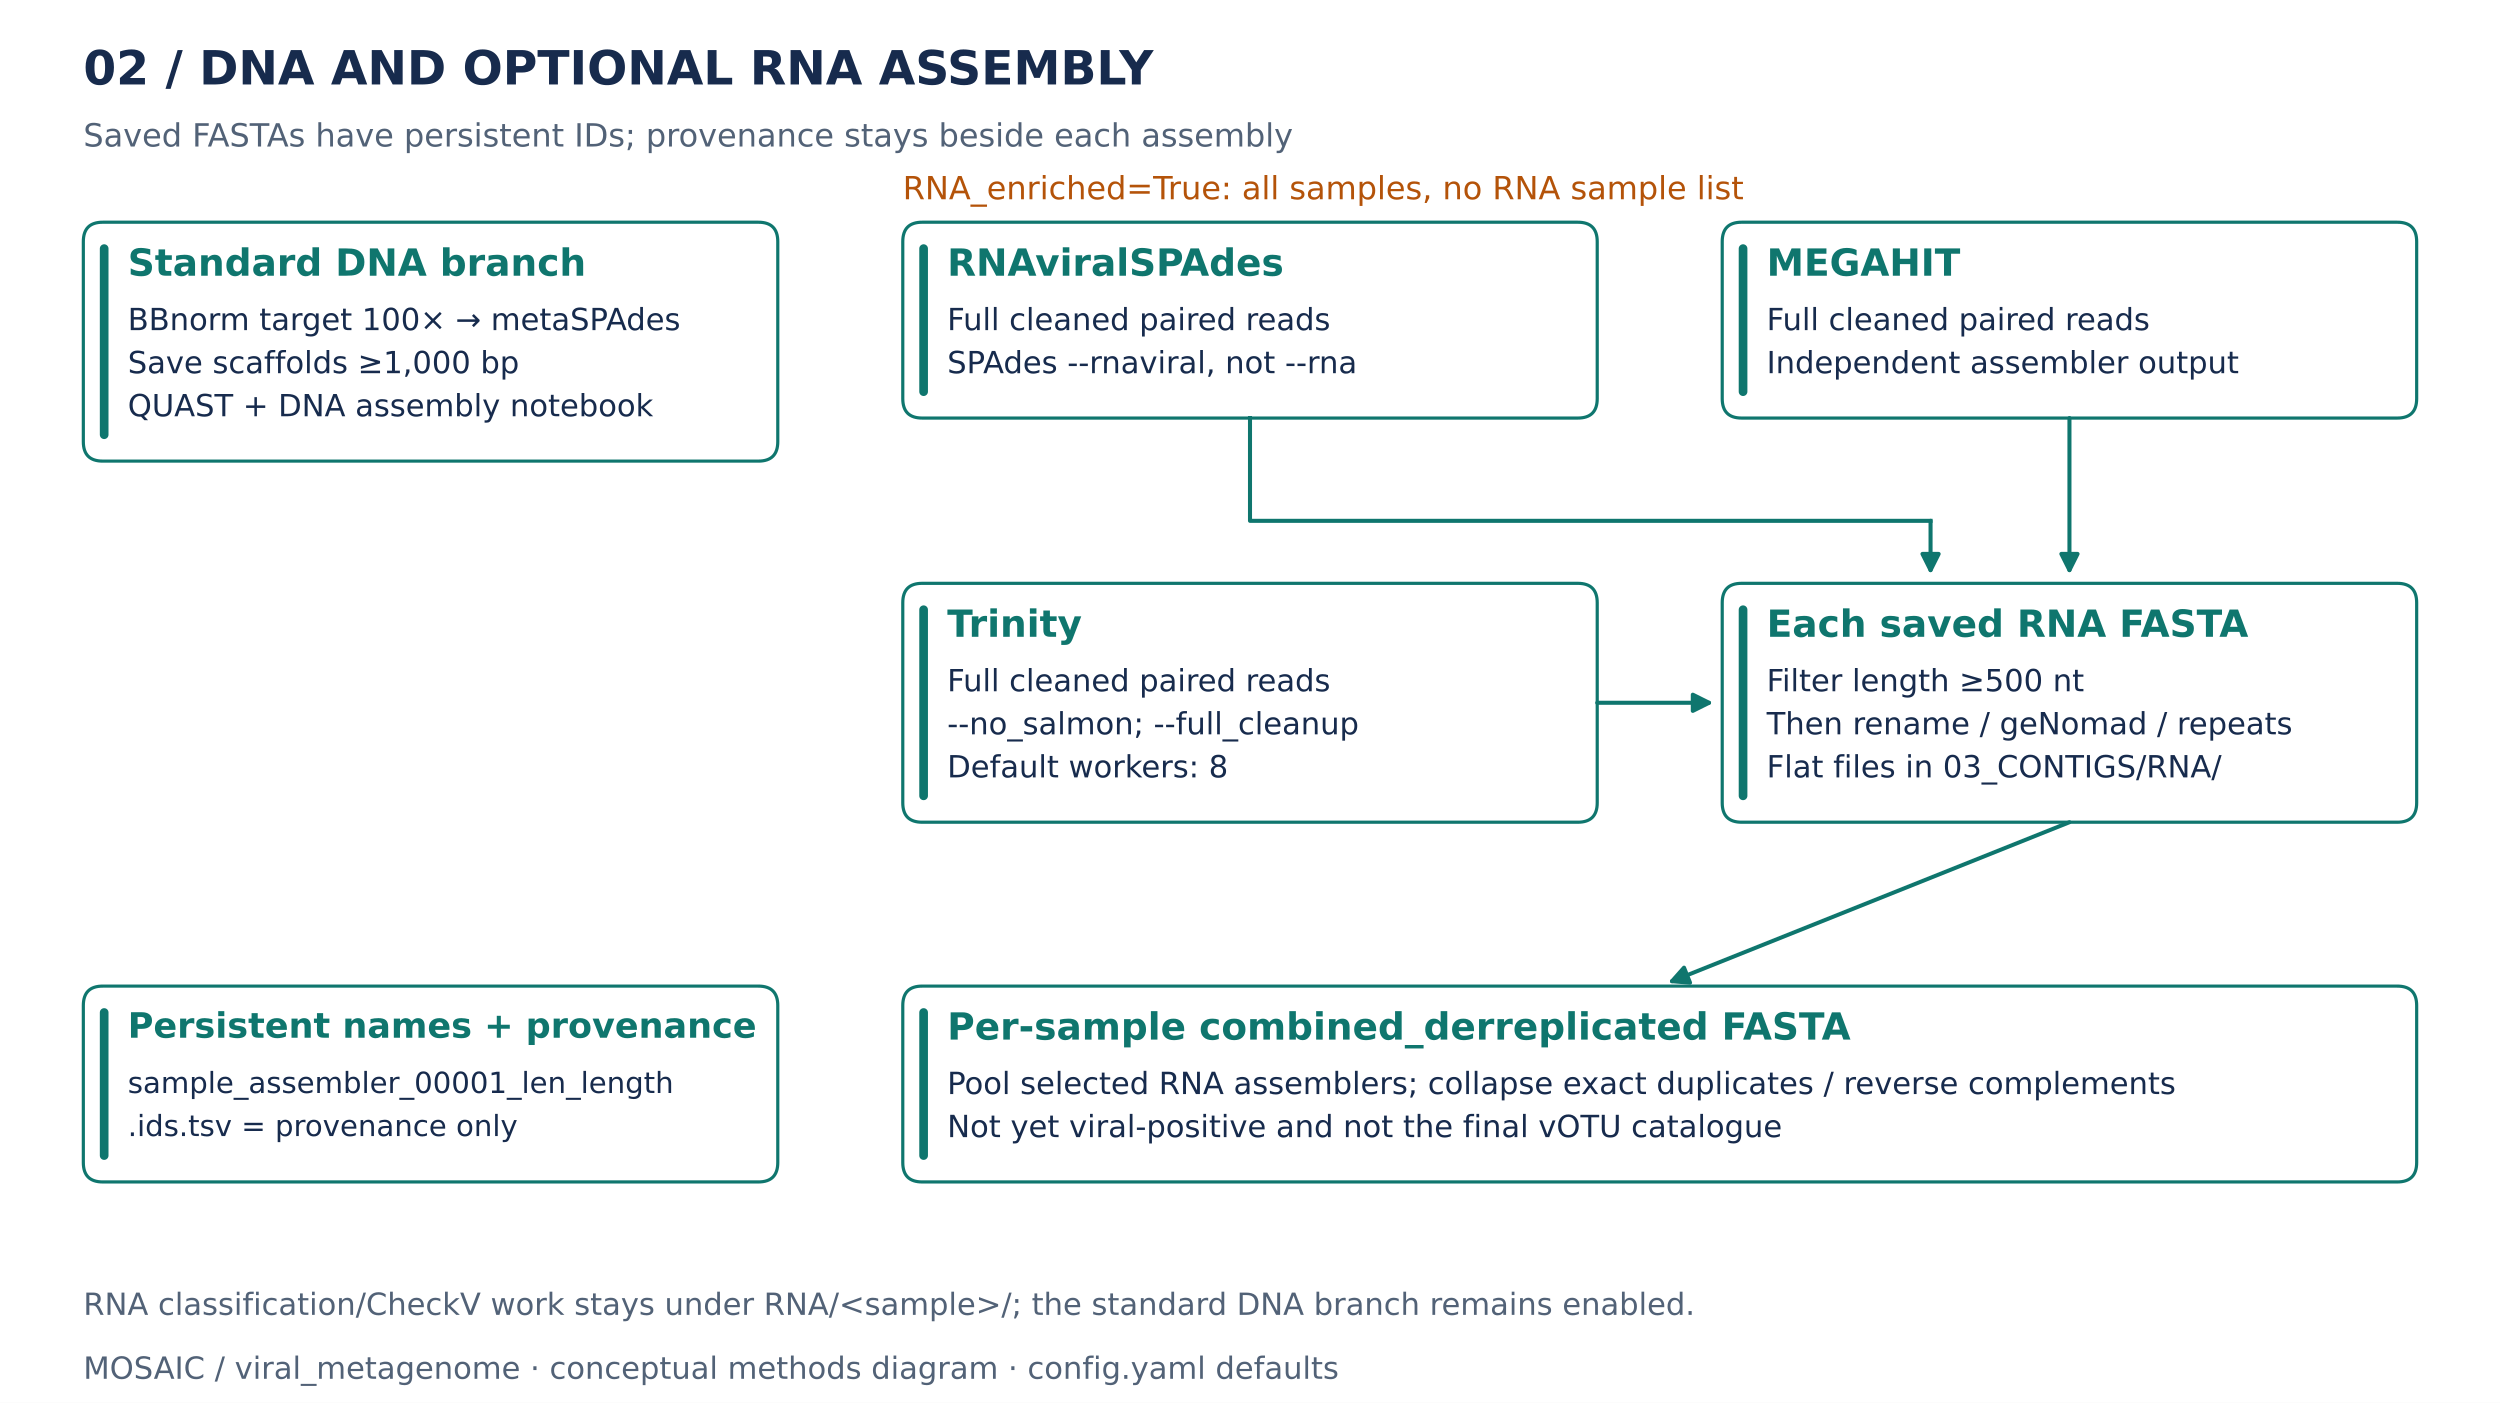
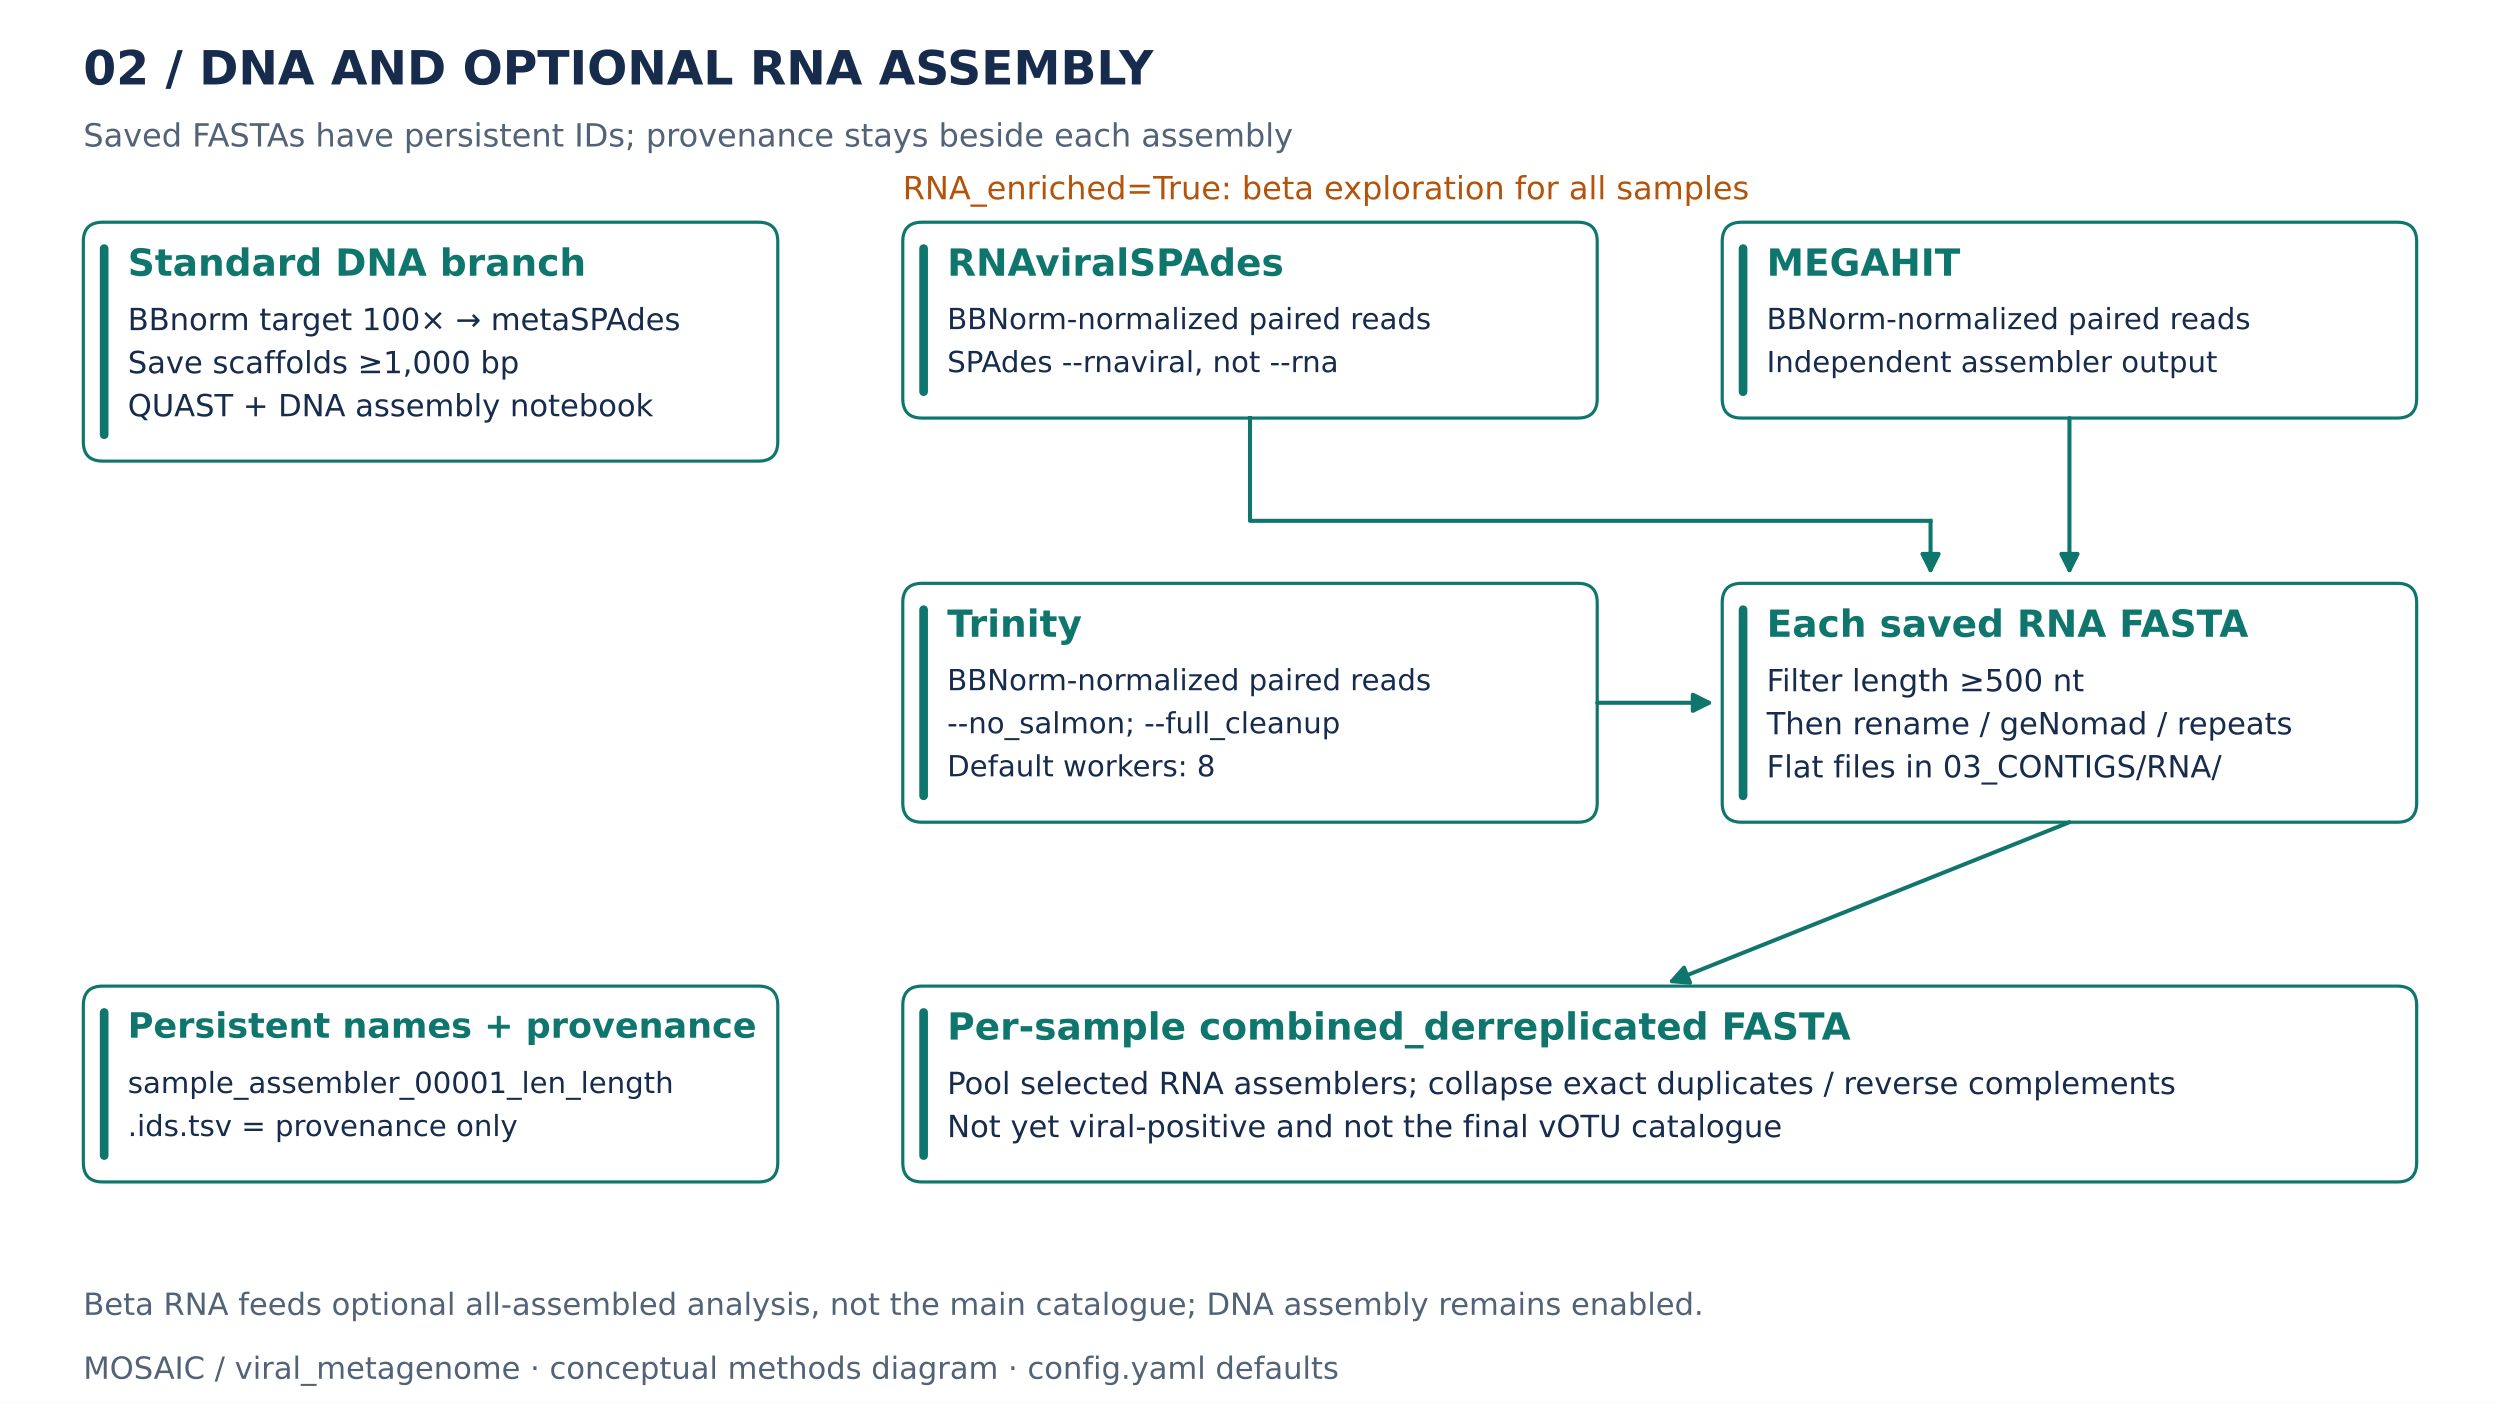
<svg xmlns="http://www.w3.org/2000/svg" width="864pt" height="484.8pt" viewBox="0 0 864 484.8" version="1.1">
  <defs>
    <style type="text/css">*{stroke-linejoin: round; stroke-linecap: butt}</style>
  </defs>
  <g id="figure_1">
    <g id="patch_1">
      <path d="M 0 484.8 L 864 484.8 L 864 0 L 0 0 z " style="fill: #ffffff" />
    </g>
    <g id="axes_1">
      <g id="patch_2">
        <path d="M 35.52 76.8 L 262.08 76.8 Q 268.8 76.8 268.8 83.52 L 268.8 152.64 Q 268.8 159.36 262.08 159.36 L 35.52 159.36 Q 28.8 159.36 28.8 152.64 L 28.8 83.52 Q 28.8 76.8 35.52 76.8 z " clip-path="url(#p8fb4d26a88)" style="fill: #ffffff; stroke: #0f766e; stroke-width: 1.1; stroke-linejoin: miter" />
      </g>
      <g id="patch_3">
        <path d="M 318.72 76.8 L 545.28 76.8 Q 552 76.8 552 83.52 L 552 137.76 Q 552 144.48 545.28 144.48 L 318.72 144.48 Q 312 144.48 312 137.76 L 312 83.52 Q 312 76.8 318.72 76.8 z " clip-path="url(#p8fb4d26a88)" style="fill: #ffffff; stroke: #0f766e; stroke-width: 1.1; stroke-linejoin: miter" />
      </g>
      <g id="patch_4">
        <path d="M 601.92 76.8 L 828.48 76.8 Q 835.2 76.8 835.2 83.52 L 835.2 137.76 Q 835.2 144.48 828.48 144.48 L 601.92 144.48 Q 595.2 144.48 595.2 137.76 L 595.2 83.52 Q 595.2 76.8 601.92 76.8 z " clip-path="url(#p8fb4d26a88)" style="fill: #ffffff; stroke: #0f766e; stroke-width: 1.1; stroke-linejoin: miter" />
      </g>
      <g id="patch_5">
        <path d="M 318.72 201.6 L 545.28 201.6 Q 552 201.6 552 208.32 L 552 277.44 Q 552 284.16 545.28 284.16 L 318.72 284.16 Q 312 284.16 312 277.44 L 312 208.32 Q 312 201.6 318.72 201.6 z " clip-path="url(#p8fb4d26a88)" style="fill: #ffffff; stroke: #0f766e; stroke-width: 1.1; stroke-linejoin: miter" />
      </g>
      <g id="patch_6">
        <path d="M 601.92 201.6 L 828.48 201.6 Q 835.2 201.6 835.2 208.32 L 835.2 277.44 Q 835.2 284.16 828.48 284.16 L 601.92 284.16 Q 595.2 284.16 595.2 277.44 L 595.2 208.32 Q 595.2 201.6 601.92 201.6 z " clip-path="url(#p8fb4d26a88)" style="fill: #ffffff; stroke: #0f766e; stroke-width: 1.1; stroke-linejoin: miter" />
      </g>
      <g id="patch_7">
        <path d="M 667.2 180 Q 667.2 189.301 667.2 197.037 " clip-path="url(#p8fb4d26a88)" style="fill: none; stroke: #0f766e; stroke-width: 1.4; stroke-linecap: round" />
        <path d="M 670 191.437 L 667.2 197.037 L 664.4 191.437 z " clip-path="url(#p8fb4d26a88)" style="fill: #0f766e; stroke: #0f766e; stroke-width: 1.4; stroke-linecap: round" />
      </g>
      <g id="patch_8">
        <path d="M 715.2 144.48 Q 715.2 171.539 715.2 197.033 " clip-path="url(#p8fb4d26a88)" style="fill: none; stroke: #0f766e; stroke-width: 1.4; stroke-linecap: round" />
        <path d="M 718 191.433 L 715.2 197.033 L 712.4 191.433 z " clip-path="url(#p8fb4d26a88)" style="fill: #0f766e; stroke: #0f766e; stroke-width: 1.4; stroke-linecap: round" />
      </g>
      <g id="patch_9">
        <path d="M 552 242.88 Q 572.101 242.88 590.637 242.88 " clip-path="url(#p8fb4d26a88)" style="fill: none; stroke: #0f766e; stroke-width: 1.4; stroke-linecap: round" />
        <path d="M 585.037 240.08 L 590.637 242.88 L 585.037 245.68 z " clip-path="url(#p8fb4d26a88)" style="fill: #0f766e; stroke: #0f766e; stroke-width: 1.4; stroke-linecap: round" />
      </g>
      <g id="patch_10">
        <path d="M 318.72 340.8 L 828.48 340.8 Q 835.2 340.8 835.2 347.52 L 835.2 401.76 Q 835.2 408.48 828.48 408.48 L 318.72 408.48 Q 312 408.48 312 401.76 L 312 347.52 Q 312 340.8 318.72 340.8 z " clip-path="url(#p8fb4d26a88)" style="fill: #ffffff; stroke: #0f766e; stroke-width: 1.1; stroke-linejoin: miter" />
      </g>
      <g id="patch_11">
        <path d="M 715.2 284.16 Q 645.794 311.923 577.841 339.104 " clip-path="url(#p8fb4d26a88)" style="fill: none; stroke: #0f766e; stroke-width: 1.4; stroke-linecap: round" />
        <path d="M 584.08 339.624 L 577.841 339.104 L 582 334.424 z " clip-path="url(#p8fb4d26a88)" style="fill: #0f766e; stroke: #0f766e; stroke-width: 1.4; stroke-linecap: round" />
      </g>
      <g id="patch_12">
        <path d="M 35.52 340.8 L 262.08 340.8 Q 268.8 340.8 268.8 347.52 L 268.8 401.76 Q 268.8 408.48 262.08 408.48 L 35.52 408.48 Q 28.8 408.48 28.8 401.76 L 28.8 347.52 Q 28.8 340.8 35.52 340.8 z " clip-path="url(#p8fb4d26a88)" style="fill: #ffffff; stroke: #0f766e; stroke-width: 1.1; stroke-linejoin: miter" />
      </g>
      <g id="line2d_1">
        <path d="M 36 85.92 L 36 150.24 " clip-path="url(#p8fb4d26a88)" style="fill: none; stroke: #0f766e; stroke-width: 3; stroke-linecap: round" />
      </g>
      <g id="line2d_2">
        <path d="M 319.2 85.92 L 319.2 135.36 " clip-path="url(#p8fb4d26a88)" style="fill: none; stroke: #0f766e; stroke-width: 3; stroke-linecap: round" />
      </g>
      <g id="line2d_3">
        <path d="M 602.4 85.92 L 602.4 135.36 " clip-path="url(#p8fb4d26a88)" style="fill: none; stroke: #0f766e; stroke-width: 3; stroke-linecap: round" />
      </g>
      <g id="line2d_4">
        <path d="M 319.2 210.72 L 319.2 275.04 " clip-path="url(#p8fb4d26a88)" style="fill: none; stroke: #0f766e; stroke-width: 3; stroke-linecap: round" />
      </g>
      <g id="line2d_5">
        <path d="M 602.4 210.72 L 602.4 275.04 " clip-path="url(#p8fb4d26a88)" style="fill: none; stroke: #0f766e; stroke-width: 3; stroke-linecap: round" />
      </g>
      <g id="line2d_6">
        <path d="M 432 144.48 L 432 180 L 667.2 180 " clip-path="url(#p8fb4d26a88)" style="fill: none; stroke: #0f766e; stroke-width: 1.4; stroke-linecap: square" />
      </g>
      <g id="line2d_7">
        <path d="M 319.2 349.92 L 319.2 399.36 " clip-path="url(#p8fb4d26a88)" style="fill: none; stroke: #0f766e; stroke-width: 3; stroke-linecap: round" />
      </g>
      <g id="line2d_8">
        <path d="M 36 349.92 L 36 399.36 " clip-path="url(#p8fb4d26a88)" style="fill: none; stroke: #0f766e; stroke-width: 3; stroke-linecap: round" />
      </g>
      <g id="text_1">
        <text style="font-weight: 700; font-size: 16.32px; font-family: 'DejaVu Sans'; text-anchor: start; fill: #172b4d" x="28.8" y="29.201" transform="rotate(-0 28.8 29.20065)">02 / DNA AND OPTIONAL RNA ASSEMBLY</text>
      </g>
      <g id="text_2">
        <text style="font-size: 11.04px; font-family: 'DejaVu Sans'; text-anchor: start; fill: #526277" x="28.8" y="50.629" transform="rotate(-0 28.8 50.62868)">Saved FASTAs have persistent IDs; provenance stays beside each assembly</text>
      </g>
      <g id="text_3">
        <text style="font-weight: 700; font-size: 12.96px; font-family: 'DejaVu Sans'; text-anchor: start; fill: #0f766e" x="44.16" y="95.288" transform="rotate(-0 44.16 95.28758)">Standard DNA branch</text>
      </g>
      <g id="text_4">
        <text style="font-size: 10.56px; font-family: 'DejaVu Sans'; text-anchor: start; fill: #172b4d" x="44.16" y="114.104" transform="rotate(-0 44.16 114.1039)">BBnorm target 100× → metaSPAdes</text>
      </g>
      <g id="text_5">
        <text style="font-size: 10.56px; font-family: 'DejaVu Sans'; text-anchor: start; fill: #172b4d" x="44.16" y="128.984" transform="rotate(-0 44.16 128.9839)">Save scaffolds ≥1,000 bp</text>
      </g>
      <g id="text_6">
        <text style="font-size: 10.56px; font-family: 'DejaVu Sans'; text-anchor: start; fill: #172b4d" x="44.16" y="143.864" transform="rotate(-0 44.16 143.8639)">QUAST + DNA assembly notebook</text>
      </g>
      <g id="text_7">
        <text style="font-weight: 700; font-size: 12.96px; font-family: 'DejaVu Sans'; text-anchor: start; fill: #0f766e" x="327.36" y="95.288" transform="rotate(-0 327.36 95.28758)">RNAviralSPAdes</text>
      </g>
      <g id="text_8">
-         <text style="font-size: 10.56px; font-family: 'DejaVu Sans'; text-anchor: start; fill: #172b4d" x="327.36" y="114.104" transform="rotate(-0 327.36 114.1039)">Full cleaned paired reads</text>
+         <text style="font-size: 10.08px; font-family: 'DejaVu Sans'; text-anchor: start; fill: #172b4d" x="327.36" y="113.739" transform="rotate(-0 327.36 113.7392)">BBNorm-normalized paired reads</text>
      </g>
      <g id="text_9">
-         <text style="font-size: 10.56px; font-family: 'DejaVu Sans'; text-anchor: start; fill: #172b4d" x="327.36" y="128.984" transform="rotate(-0 327.36 128.9839)">SPAdes --rnaviral, not --rna</text>
+         <text style="font-size: 10.08px; font-family: 'DejaVu Sans'; text-anchor: start; fill: #172b4d" x="327.36" y="128.619" transform="rotate(-0 327.36 128.6192)">SPAdes --rnaviral, not --rna</text>
      </g>
      <g id="text_10">
        <text style="font-weight: 700; font-size: 12.96px; font-family: 'DejaVu Sans'; text-anchor: start; fill: #0f766e" x="610.56" y="95.288" transform="rotate(-0 610.56 95.28758)">MEGAHIT</text>
      </g>
      <g id="text_11">
-         <text style="font-size: 10.56px; font-family: 'DejaVu Sans'; text-anchor: start; fill: #172b4d" x="610.56" y="114.104" transform="rotate(-0 610.56 114.1039)">Full cleaned paired reads</text>
+         <text style="font-size: 10.08px; font-family: 'DejaVu Sans'; text-anchor: start; fill: #172b4d" x="610.56" y="113.739" transform="rotate(-0 610.56 113.7392)">BBNorm-normalized paired reads</text>
      </g>
      <g id="text_12">
-         <text style="font-size: 10.56px; font-family: 'DejaVu Sans'; text-anchor: start; fill: #172b4d" x="610.56" y="128.984" transform="rotate(-0 610.56 128.9839)">Independent assembler output</text>
+         <text style="font-size: 10.08px; font-family: 'DejaVu Sans'; text-anchor: start; fill: #172b4d" x="610.56" y="128.619" transform="rotate(-0 610.56 128.6192)">Independent assembler output</text>
      </g>
      <g id="text_13">
        <text style="font-weight: 700; font-size: 12.96px; font-family: 'DejaVu Sans'; text-anchor: start; fill: #0f766e" x="327.36" y="220.088" transform="rotate(-0 327.36 220.0876)">Trinity</text>
      </g>
      <g id="text_14">
-         <text style="font-size: 10.56px; font-family: 'DejaVu Sans'; text-anchor: start; fill: #172b4d" x="327.36" y="238.904" transform="rotate(-0 327.36 238.904)">Full cleaned paired reads</text>
+         <text style="font-size: 10.08px; font-family: 'DejaVu Sans'; text-anchor: start; fill: #172b4d" x="327.36" y="238.539" transform="rotate(-0 327.36 238.5392)">BBNorm-normalized paired reads</text>
      </g>
      <g id="text_15">
-         <text style="font-size: 10.56px; font-family: 'DejaVu Sans'; text-anchor: start; fill: #172b4d" x="327.36" y="253.784" transform="rotate(-0 327.36 253.784)">--no_salmon; --full_cleanup</text>
+         <text style="font-size: 10.08px; font-family: 'DejaVu Sans'; text-anchor: start; fill: #172b4d" x="327.36" y="253.419" transform="rotate(-0 327.36 253.4192)">--no_salmon; --full_cleanup</text>
      </g>
      <g id="text_16">
-         <text style="font-size: 10.56px; font-family: 'DejaVu Sans'; text-anchor: start; fill: #172b4d" x="327.36" y="268.664" transform="rotate(-0 327.36 268.6639)">Default workers: 8</text>
+         <text style="font-size: 10.08px; font-family: 'DejaVu Sans'; text-anchor: start; fill: #172b4d" x="327.36" y="268.299" transform="rotate(-0 327.36 268.2992)">Default workers: 8</text>
      </g>
      <g id="text_17">
        <text style="font-weight: 700; font-size: 12.96px; font-family: 'DejaVu Sans'; text-anchor: start; fill: #0f766e" x="610.56" y="220.088" transform="rotate(-0 610.56 220.0876)">Each saved RNA FASTA</text>
      </g>
      <g id="text_18">
        <text style="font-size: 10.56px; font-family: 'DejaVu Sans'; text-anchor: start; fill: #172b4d" x="610.56" y="238.904" transform="rotate(-0 610.56 238.904)">Filter length ≥500 nt</text>
      </g>
      <g id="text_19">
        <text style="font-size: 10.56px; font-family: 'DejaVu Sans'; text-anchor: start; fill: #172b4d" x="610.56" y="253.784" transform="rotate(-0 610.56 253.784)">Then rename / geNomad / repeats</text>
      </g>
      <g id="text_20">
        <text style="font-size: 10.56px; font-family: 'DejaVu Sans'; text-anchor: start; fill: #172b4d" x="610.56" y="268.664" transform="rotate(-0 610.56 268.6639)">Flat files in 03_CONTIGS/RNA/</text>
      </g>
      <g id="text_21">
-         <text style="font-size: 11.04px; font-family: 'DejaVu Sans'; text-anchor: start; fill: #b45309" x="312" y="68.869" transform="rotate(-0 312 68.86867)">RNA_enriched=True: all samples, no RNA sample list</text>
+         <text style="font-size: 11.04px; font-family: 'DejaVu Sans'; text-anchor: start; fill: #b45309" x="312" y="68.869" transform="rotate(-0 312 68.86867)">RNA_enriched=True: beta exploration for all samples</text>
      </g>
      <g id="text_22">
        <text style="font-weight: 700; font-size: 12.96px; font-family: 'DejaVu Sans'; text-anchor: start; fill: #0f766e" x="327.36" y="359.288" transform="rotate(-0 327.36 359.2876)">Per-sample combined_derreplicated FASTA</text>
      </g>
      <g id="text_23">
        <text style="font-size: 10.56px; font-family: 'DejaVu Sans'; text-anchor: start; fill: #172b4d" x="327.36" y="378.104" transform="rotate(-0 327.36 378.1039)">Pool selected RNA assemblers; collapse exact duplicates / reverse complements</text>
      </g>
      <g id="text_24">
        <text style="font-size: 10.56px; font-family: 'DejaVu Sans'; text-anchor: start; fill: #172b4d" x="327.36" y="392.984" transform="rotate(-0 327.36 392.9839)">Not yet viral-positive and not the final vOTU catalogue</text>
      </g>
      <g id="text_25">
        <text style="font-weight: 700; font-size: 12.097px; font-family: 'DejaVu Sans'; text-anchor: start; fill: #0f766e" x="44.16" y="358.632" transform="rotate(-0 44.16 358.6317)">Persistent names + provenance</text>
      </g>
      <g id="text_26">
        <text style="font-size: 10.08px; font-family: 'DejaVu Sans'; text-anchor: start; fill: #172b4d" x="44.16" y="377.739" transform="rotate(-0 44.16 377.7392)">sample_assembler_00001_len_length</text>
      </g>
      <g id="text_27">
        <text style="font-size: 10.08px; font-family: 'DejaVu Sans'; text-anchor: start; fill: #172b4d" x="44.16" y="392.619" transform="rotate(-0 44.16 392.6192)">.ids.tsv = provenance only</text>
      </g>
      <g id="text_28">
-         <text style="font-size: 10.56px; font-family: 'DejaVu Sans'; text-anchor: start; fill: #526277" x="28.8" y="454.424" transform="rotate(-0 28.8 454.4239)">RNA classification/CheckV work stays under RNA/&lt;sample&gt;/; the standard DNA branch remains enabled.</text>
+         <text style="font-size: 10.56px; font-family: 'DejaVu Sans'; text-anchor: start; fill: #526277" x="28.8" y="454.424" transform="rotate(-0 28.8 454.4239)">Beta RNA feeds optional all-assembled analysis, not the main catalogue; DNA assembly remains enabled.</text>
      </g>
      <g id="text_29">
        <text style="font-size: 10.56px; font-family: 'DejaVu Sans'; text-anchor: start; fill: #526277" x="28.8" y="476.504" transform="rotate(-0 28.8 476.5039)">MOSAIC / viral_metagenome · conceptual methods diagram · config.yaml defaults</text>
      </g>
    </g>
  </g>
  <defs>
    <clipPath id="p8fb4d26a88">
      <rect x="0" y="0" width="864" height="484.8" />
    </clipPath>
  </defs>
</svg>
